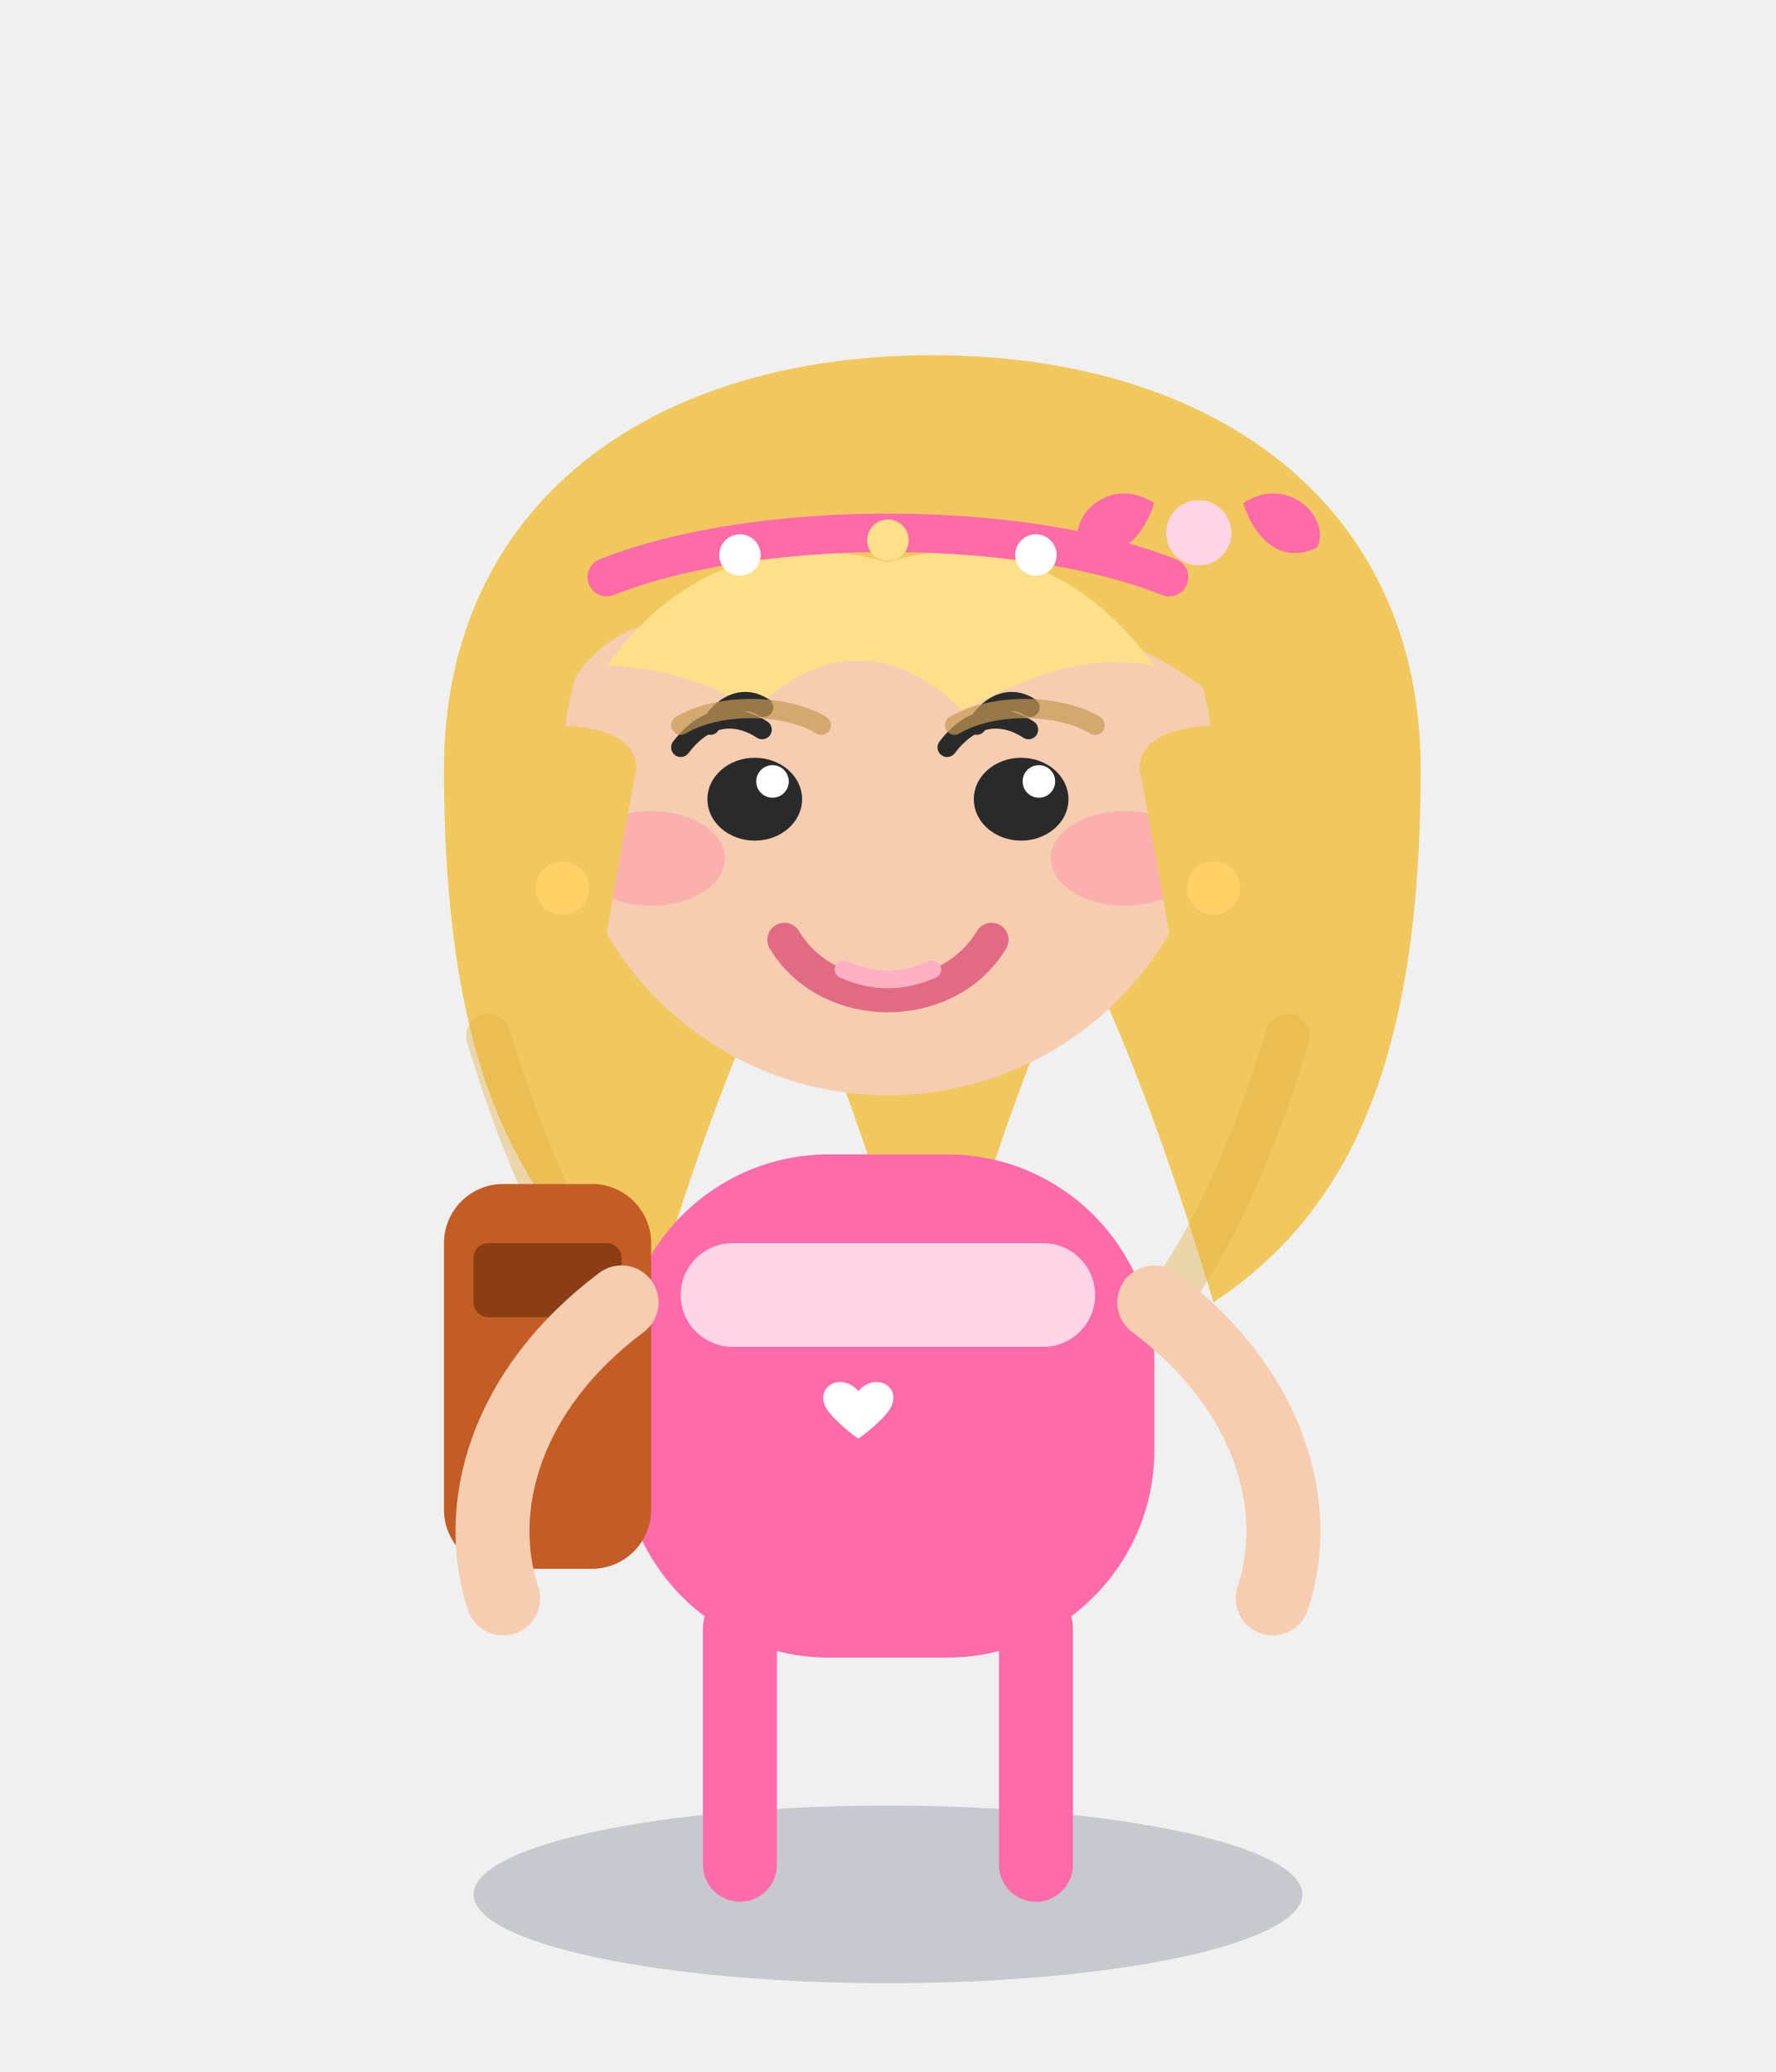
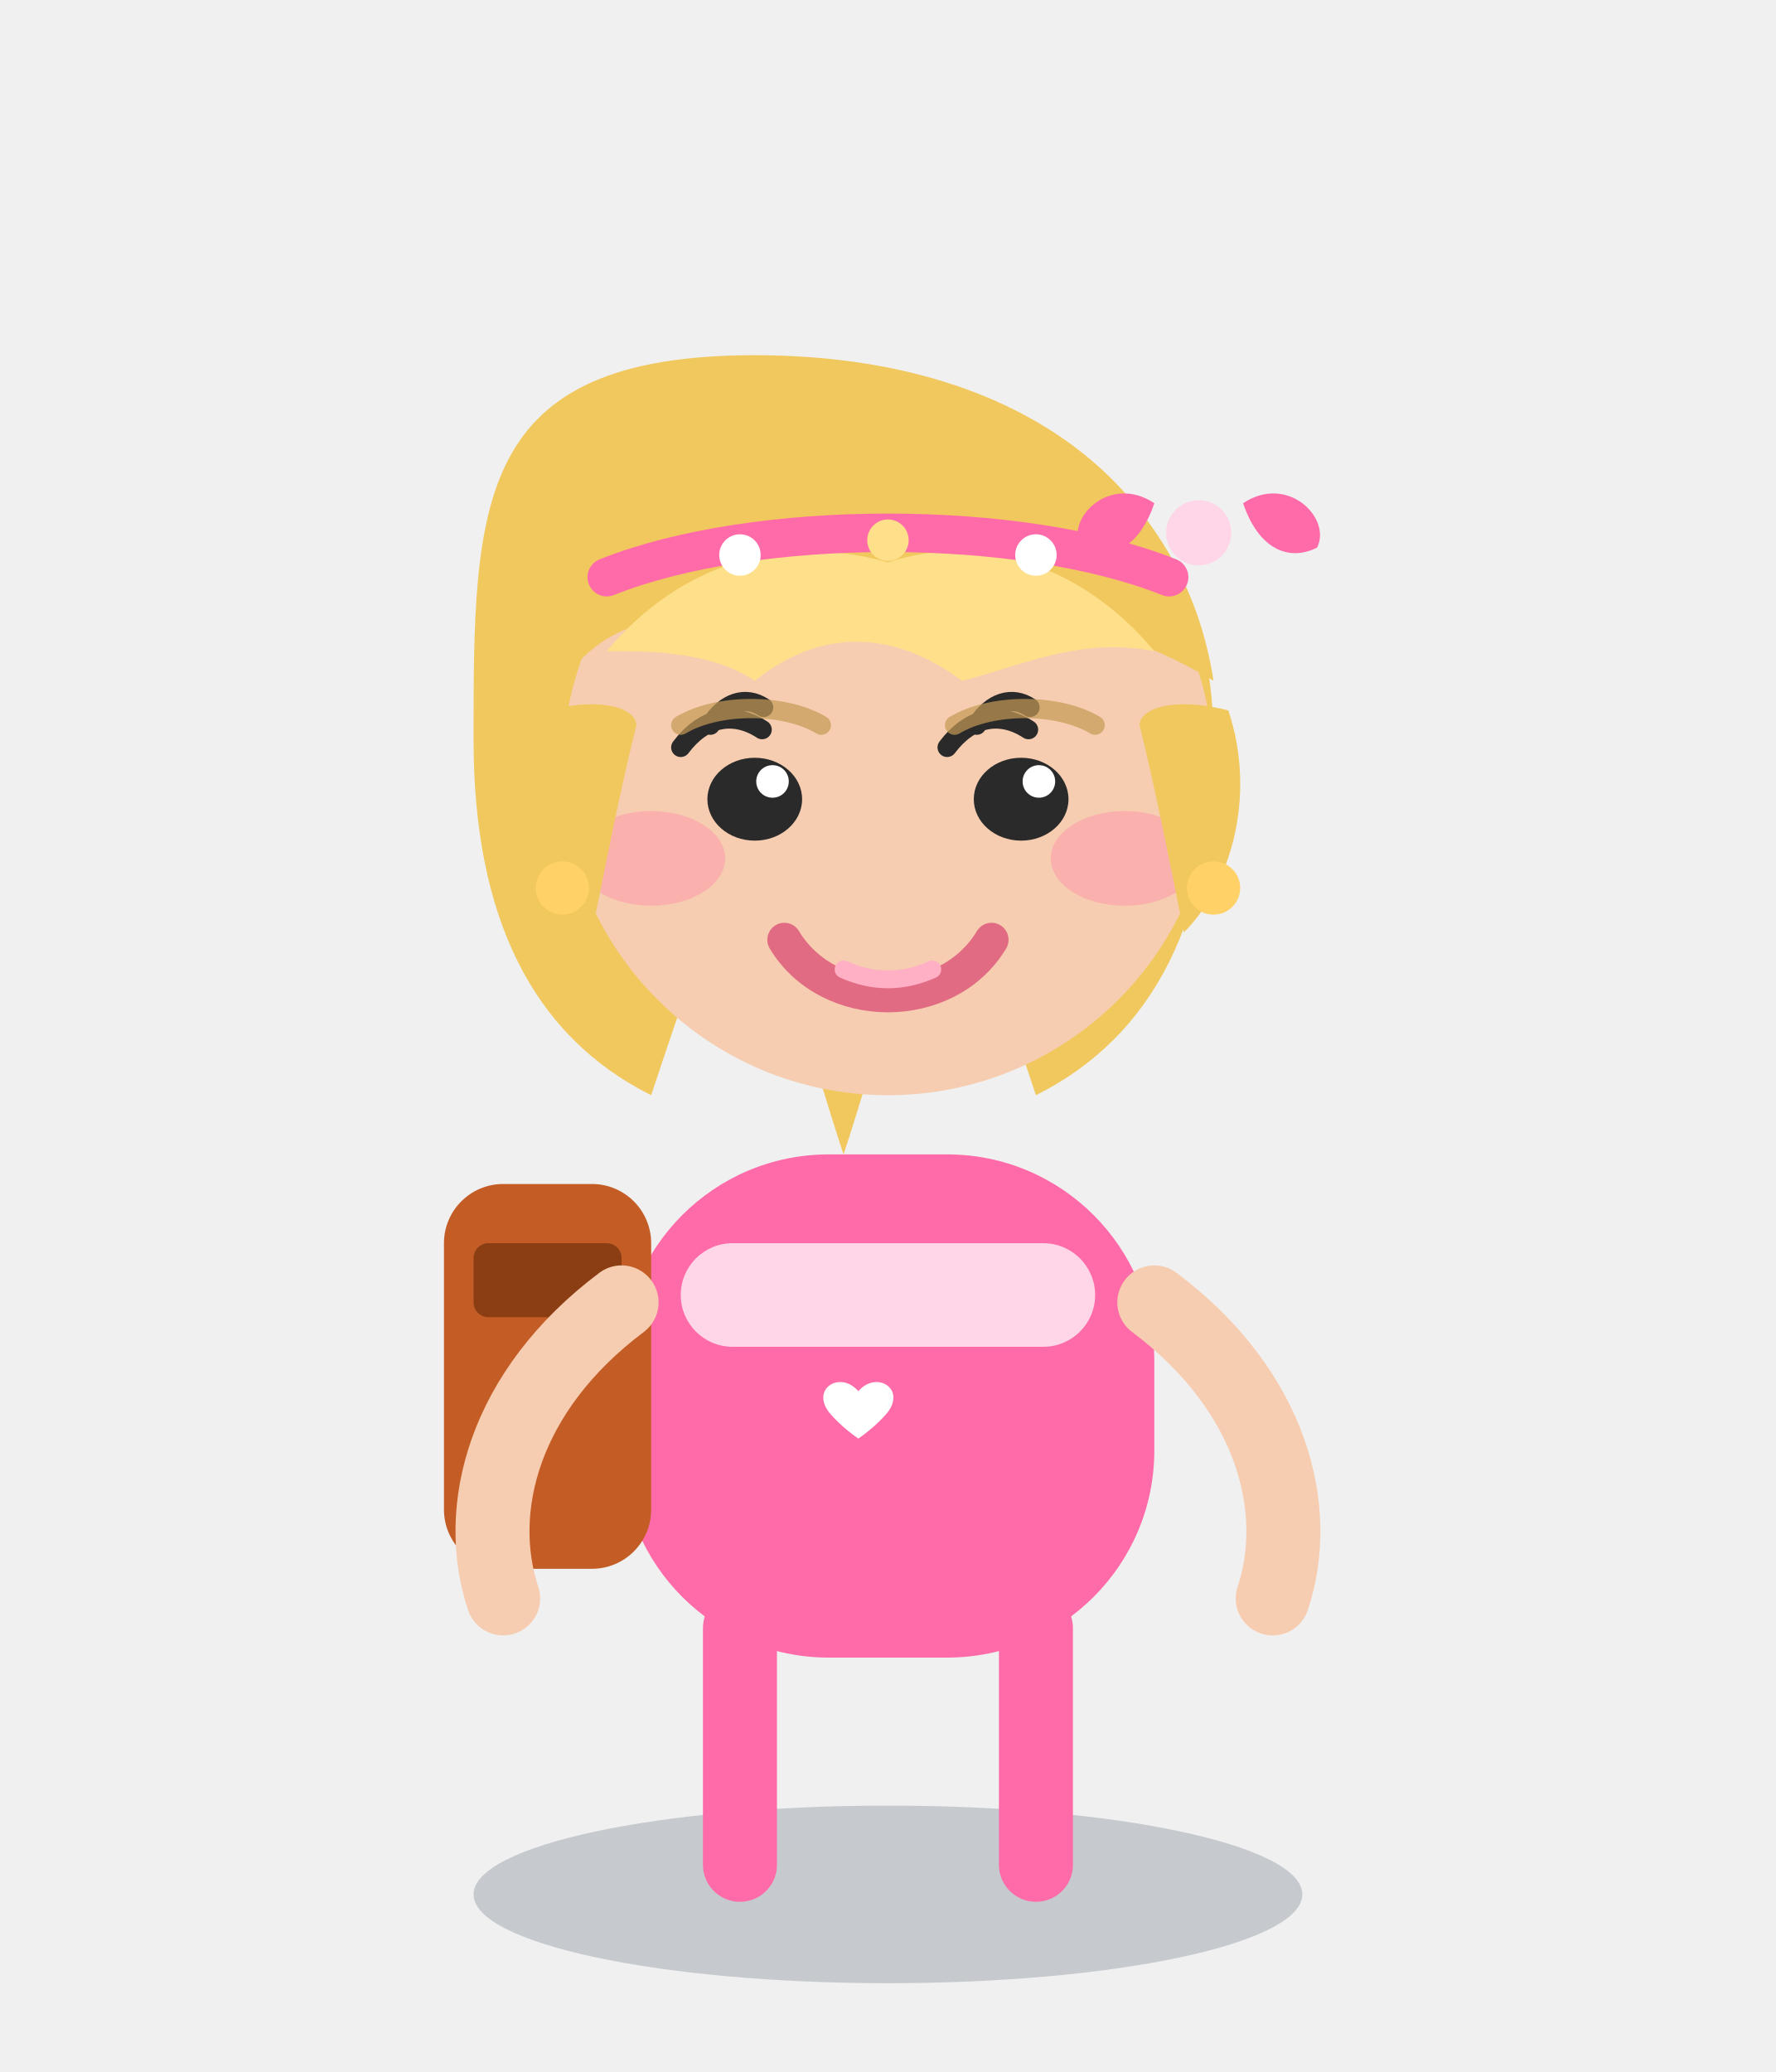
<svg xmlns="http://www.w3.org/2000/svg" viewBox="0 0 120 140" fill="none">
  <ellipse cx="60" cy="128" rx="28" ry="6" fill="#041833" opacity=".18" />
-   <path d="M30 52c0 20 5 30 14 36 3-10 6-18 9-24 4 8 7 18 10 28 3-10 6-20 10-28 3 6 6 14 9 24 9-6 14-16 14-36 0-18-14-28-33-28S30 34 30 52z" fill="#F0C85E" />
-   <path d="M33 70c3 10 7 18 12 22M87 70c-3 10-7 18-12 22" stroke="#E0B040" stroke-width="3" stroke-linecap="round" opacity=".4" />
+   <path d="M32 50c0 12 4 20 12 24 2-6 4-12 6-16 3 6 5 14 7 20 2-6 4-14 7-20 2 4 4 10 6 16 8-4 12-12 12-24 0-16-12-26-31-26S32 34 32 50z" fill="#F0C85E" />
  <rect x="42" y="78" width="36" height="34" rx="14" fill="#FF6BA8" />
  <rect x="46" y="84" width="28" height="7" rx="3.5" fill="#FFD6E8" />
  <path d="M58 94c1.2-1.4 3.2-.2 2 1.4-.8 1-2 1.8-2 1.8s-1.2-.8-2-1.8c-1.2-1.6.8-2.8 2-1.4z" fill="#FFF" />
  <rect x="30" y="80" width="14" height="26" rx="4" fill="#C45C26" />
  <rect x="32" y="84" width="10" height="5" rx="1" fill="#8B3E14" />
  <circle cx="60" cy="52" r="22" fill="#F6CDB0" />
  <ellipse cx="44" cy="58" rx="5" ry="3.2" fill="#FF8FAB" opacity=".45" />
  <ellipse cx="76" cy="58" rx="5" ry="3.2" fill="#FF8FAB" opacity=".45" />
-   <path d="M38 47c2-14 13-22 22-22s20 8 22 22c-5-4-11-6-17-4-4-3-10-3-16 0-4-2-8-1-11 4z" fill="#F0C85E" />
-   <path d="M41 45c5-7 12-9 19-7 6-2 13 0 18 7-5-1-9 1-13 3-4-4-9-5-14 0-3-2-7-3-10-3z" fill="#FFE08A" />
-   <path d="M37 49c-3 8-1 16 3 20 1-6 2-12 3-17 0-2-2-3-6-3z" fill="#F0C85E" />
-   <path d="M83 49c3 8 1 16-3 20-1-6-2-12-3-17 0-2 2-3 6-3z" fill="#F0C85E" />
+   <path d="M38 46c2-13 13-20 22-20s20 7 22 20c-5-3-11-5-17-3-4-2-10-2-16 0-4-2-8-1-11 3z" fill="#F0C85E" />
+   <path d="M41 44c5-6 12-8 19-6 6-2 13 0 18 6-5-1-9 1-13 2-4-3-9-4-14 0-3-2-7-2-10-2z" fill="#FFE08A" />
+   <path d="M37 48c-2 6 0 12 3 15 1-5 2-10 3-14 0-1-2-2-6-1z" fill="#F0C85E" />
+   <path d="M83 48c2 6 0 12-3 15-1-5-2-10-3-14 0-1 2-2 6-1z" fill="#F0C85E" />
  <path d="M78 34c-3-2-6 1-5 3 2 1 4 0 5-3z" fill="#FF6BA8" />
  <path d="M84 34c3-2 6 1 5 3-2 1-4 0-5-3z" fill="#FF6BA8" />
  <circle cx="81" cy="36" r="2.2" fill="#FFD6E8" />
  <path d="M41 39c5-2 12-3 19-3s14 1 19 3" stroke="#FF6BA8" stroke-width="2.6" stroke-linecap="round" />
  <circle cx="50" cy="37.5" r="1.4" fill="#FFF" />
  <circle cx="60" cy="36.5" r="1.4" fill="#FFE08A" />
  <circle cx="70" cy="37.5" r="1.4" fill="#FFF" />
  <ellipse cx="51" cy="54" rx="3.2" ry="2.8" fill="#2A2A2A" />
  <ellipse cx="69" cy="54" rx="3.2" ry="2.8" fill="#2A2A2A" />
  <circle cx="52.2" cy="52.8" r="1.1" fill="#FFF" />
  <circle cx="70.2" cy="52.8" r="1.1" fill="#FFF" />
  <path d="M46 50.5c1.5-2 3.5-2.5 5.5-1.2M48 49c1-1.6 2.4-2 3.6-1.2" stroke="#2A2A2A" stroke-width="1.3" stroke-linecap="round" />
  <path d="M64 50.5c1.5-2 3.5-2.5 5.5-1.2M66 49c1-1.6 2.4-2 3.6-1.2" stroke="#2A2A2A" stroke-width="1.3" stroke-linecap="round" />
  <path d="M46 49c2.5-1.5 7-1.5 9.5 0" stroke="#C49A55" stroke-width="1.3" stroke-linecap="round" opacity=".7" />
  <path d="M64.5 49c2.5-1.5 7-1.5 9.5 0" stroke="#C49A55" stroke-width="1.3" stroke-linecap="round" opacity=".7" />
  <path d="M53 63.5c3 5 11 5 14 0" stroke="#E26B84" stroke-width="2.3" stroke-linecap="round" />
  <path d="M57 65.5c2 .9 4 .9 6 0" stroke="#FFB0C4" stroke-width="1.2" stroke-linecap="round" />
  <circle cx="38" cy="60" r="1.8" fill="#FFD166" />
  <circle cx="82" cy="60" r="1.8" fill="#FFD166" />
  <path d="M42 88c-8 6-10 14-8 20" stroke="#F6CDB0" stroke-width="5" stroke-linecap="round" />
  <path d="M78 88c8 6 10 14 8 20" stroke="#F6CDB0" stroke-width="5" stroke-linecap="round" />
  <path d="M50 110v16M70 110v16" stroke="#FF6BA8" stroke-width="5" stroke-linecap="round" />
</svg>
